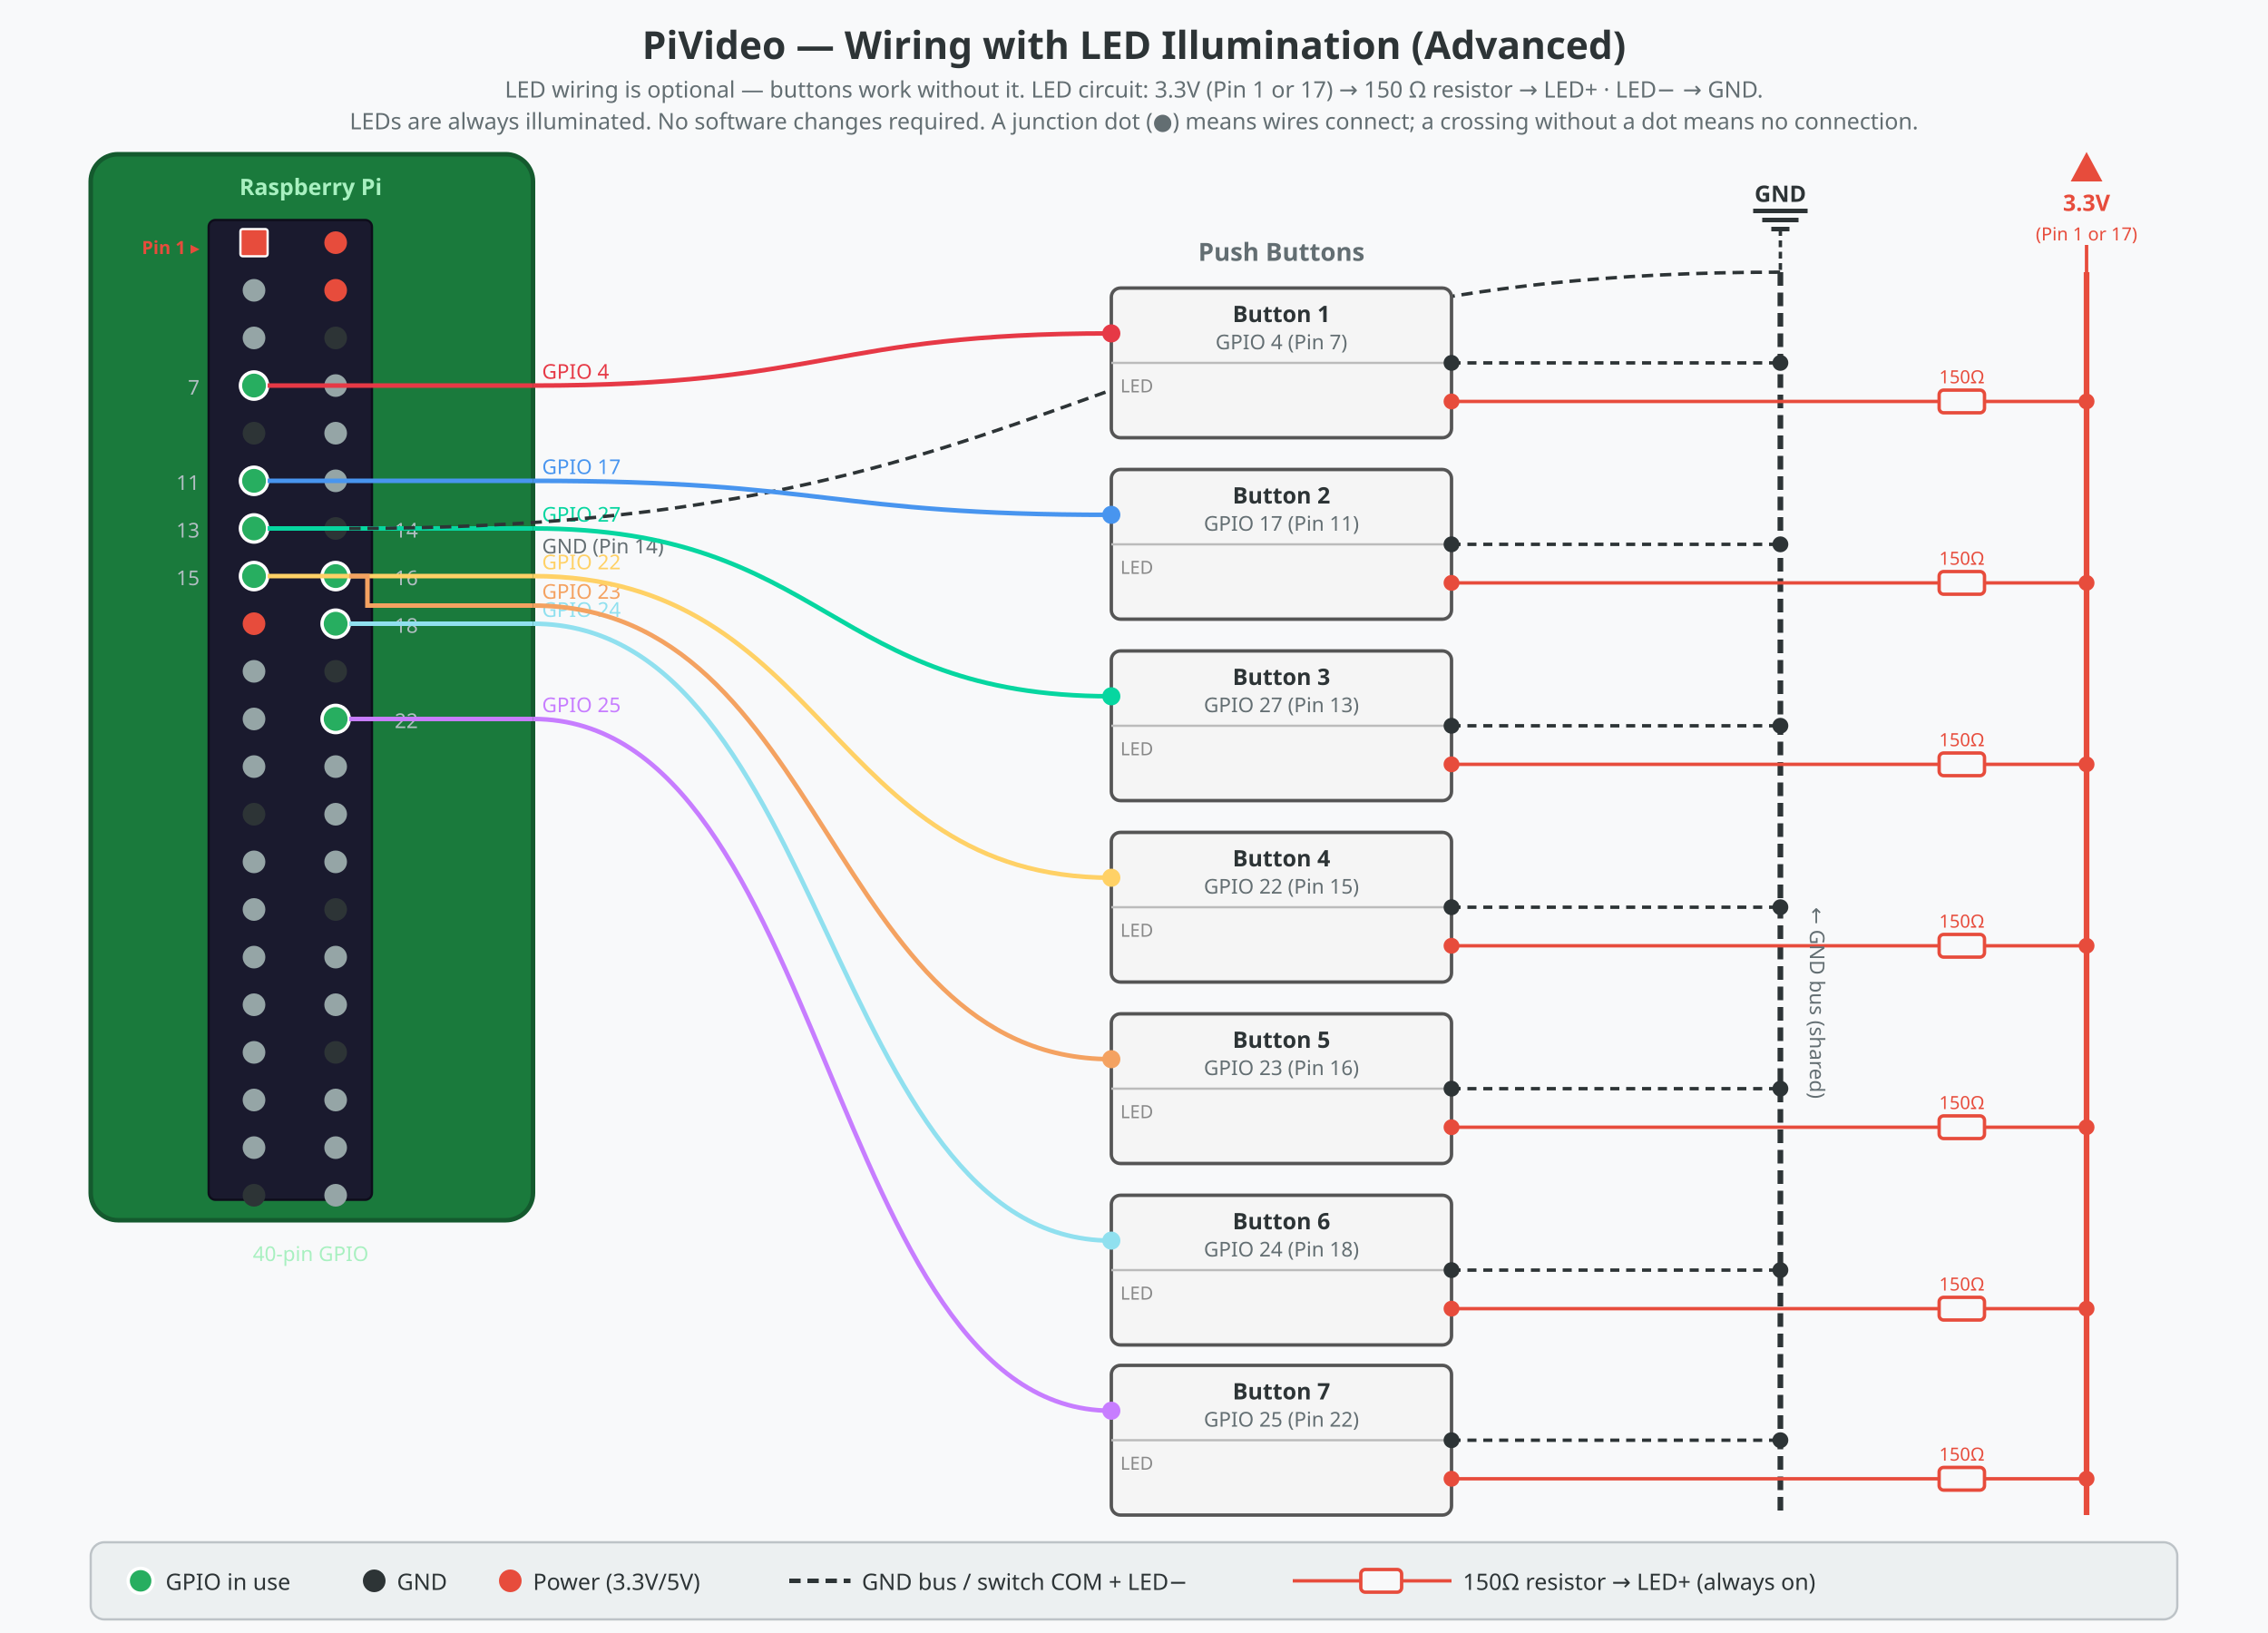
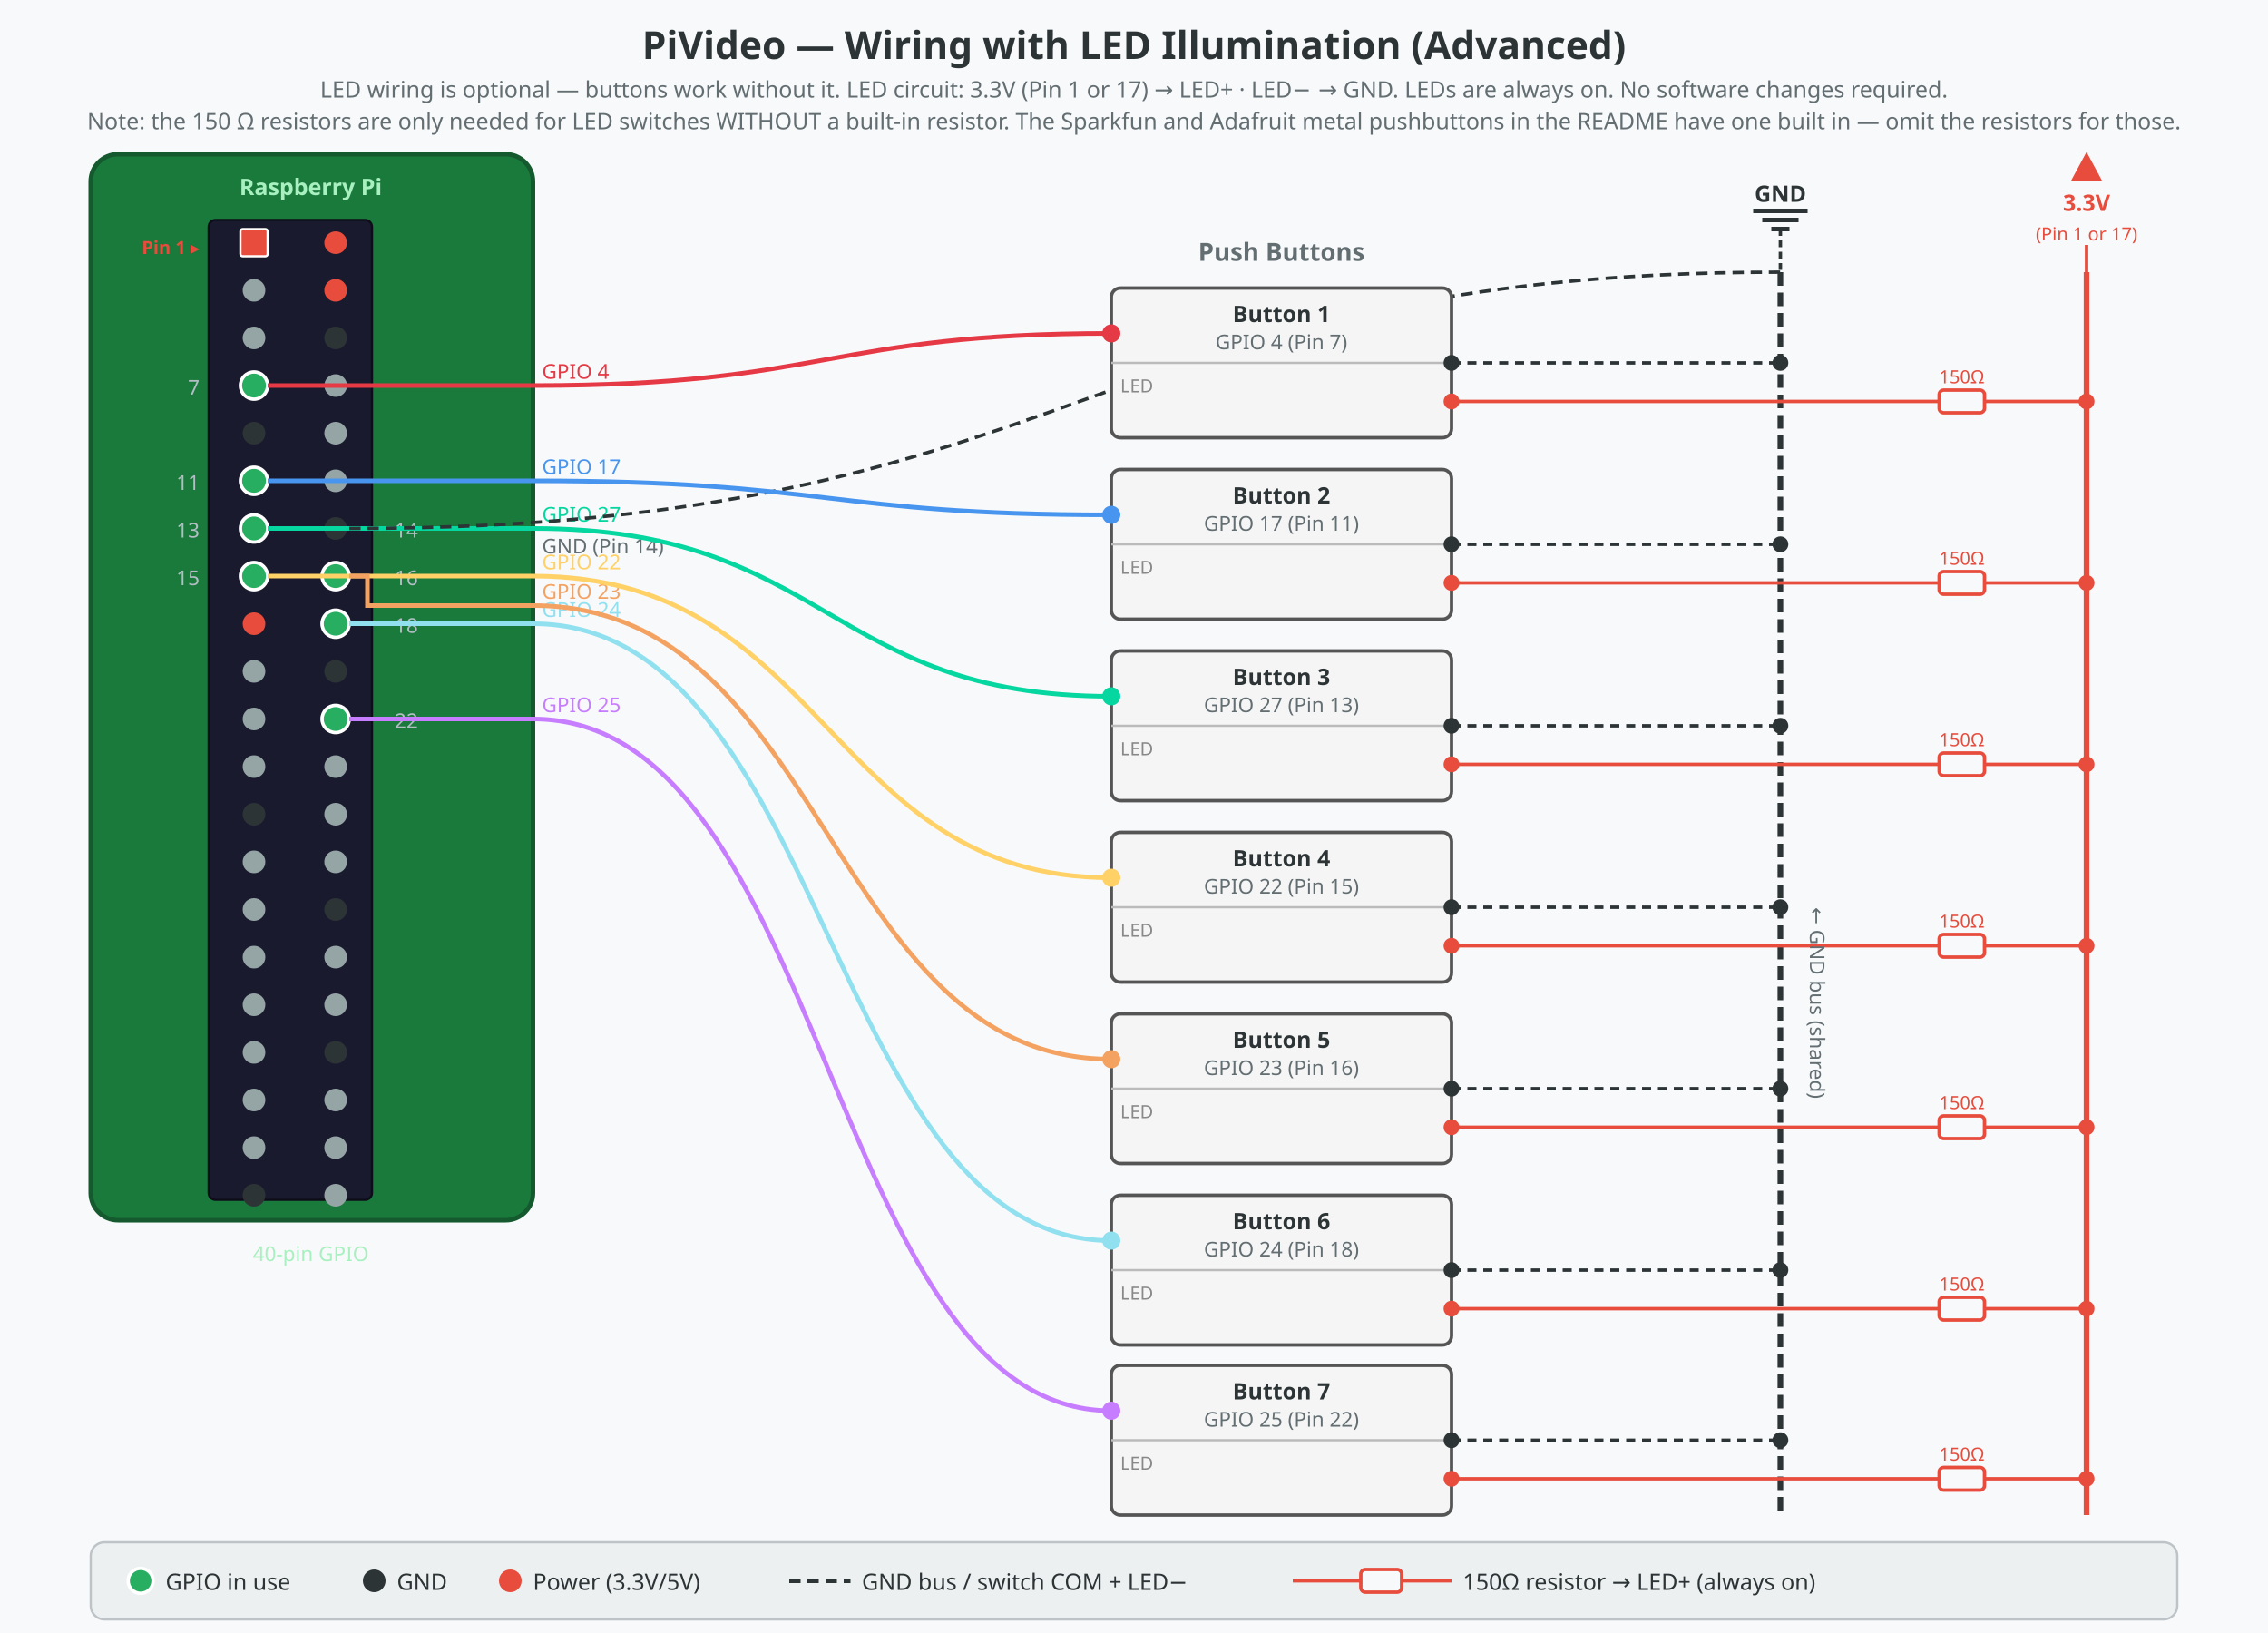
<svg xmlns="http://www.w3.org/2000/svg" width="1000" height="720" viewBox="0 0 1000 720" font-family="sans-serif">
  <rect width="1000" height="720" fill="#f8f9fa" />
  <text x="500" y="26" text-anchor="middle" font-size="17" font-weight="bold" fill="#2d3436">PiVideo — Wiring with LED Illumination (Advanced)</text>
-   <text x="500" y="43" text-anchor="middle" font-size="10" fill="#636e72">LED wiring is optional — buttons work without it. LED circuit: 3.3V (Pin 1 or 17) → 150 Ω resistor → LED+ · LED− → GND.</text>
-   <text x="500" y="57" text-anchor="middle" font-size="10" fill="#636e72">LEDs are always illuminated. No software changes required. A junction dot (●) means wires connect; a crossing without a dot means no connection.</text>
+   <text x="500" y="43" text-anchor="middle" font-size="10" fill="#636e72">LED wiring is optional — buttons work without it. LED circuit: 3.3V (Pin 1 or 17) → LED+ · LED− → GND. LEDs are always on. No software changes required.</text>
+   <text x="500" y="57" text-anchor="middle" font-size="10" fill="#636e72">Note: the 150 Ω resistors are only needed for LED switches WITHOUT a built-in resistor. The Sparkfun and Adafruit metal pushbuttons in the README have one built in — omit the resistors for those.</text>
  <rect x="40" y="68" width="195" height="470" rx="12" fill="#1a7a3c" stroke="#145a2e" stroke-width="2" />
  <text x="137" y="86" text-anchor="middle" font-size="10" font-weight="bold" fill="#a8f0c0">Raspberry Pi</text>
  <rect x="92" y="97" width="72" height="432" rx="3" fill="#1a1a2e" stroke="#0d0d1a" stroke-width="1" />
  <rect x="106" y="101" width="12" height="12" rx="1" fill="#e74c3c" stroke="white" stroke-width="1" />
  <circle cx="148" cy="107" r="5" fill="#e74c3c" />
  <text x="88" y="112" text-anchor="end" font-size="8" fill="#e74c3c" font-weight="bold">Pin 1 ▸</text>
  <circle cx="112" cy="128" r="5" fill="#95a5a6" />
  <circle cx="148" cy="128" r="5" fill="#e74c3c" />
  <circle cx="112" cy="149" r="5" fill="#95a5a6" />
  <circle cx="148" cy="149" r="5" fill="#2d3436" />
  <circle cx="112" cy="170" r="6" fill="#27ae60" stroke="white" stroke-width="1.5" />
  <circle cx="148" cy="170" r="5" fill="#95a5a6" />
  <text x="88" y="174" text-anchor="end" font-size="9" fill="#b2bec3">7</text>
  <circle cx="112" cy="191" r="5" fill="#2d3436" />
  <circle cx="148" cy="191" r="5" fill="#95a5a6" />
  <circle cx="112" cy="212" r="6" fill="#27ae60" stroke="white" stroke-width="1.5" />
  <circle cx="148" cy="212" r="5" fill="#95a5a6" />
  <text x="88" y="216" text-anchor="end" font-size="9" fill="#b2bec3">11</text>
  <circle cx="112" cy="233" r="6" fill="#27ae60" stroke="white" stroke-width="1.5" />
  <circle cx="148" cy="233" r="5" fill="#2d3436" />
  <text x="88" y="237" text-anchor="end" font-size="9" fill="#b2bec3">13</text>
  <text x="174" y="237" font-size="9" fill="#b2bec3">14</text>
  <circle cx="112" cy="254" r="6" fill="#27ae60" stroke="white" stroke-width="1.5" />
  <circle cx="148" cy="254" r="6" fill="#27ae60" stroke="white" stroke-width="1.5" />
  <text x="88" y="258" text-anchor="end" font-size="9" fill="#b2bec3">15</text>
  <text x="174" y="258" font-size="9" fill="#b2bec3">16</text>
  <circle cx="112" cy="275" r="5" fill="#e74c3c" />
  <circle cx="148" cy="275" r="6" fill="#27ae60" stroke="white" stroke-width="1.5" />
  <text x="174" y="279" font-size="9" fill="#b2bec3">18</text>
  <circle cx="112" cy="296" r="5" fill="#95a5a6" />
  <circle cx="148" cy="296" r="5" fill="#2d3436" />
  <circle cx="112" cy="317" r="5" fill="#95a5a6" />
  <circle cx="148" cy="317" r="6" fill="#27ae60" stroke="white" stroke-width="1.5" />
  <text x="174" y="321" font-size="9" fill="#b2bec3">22</text>
  <circle cx="112" cy="338" r="5" fill="#95a5a6" />
  <circle cx="148" cy="338" r="5" fill="#95a5a6" />
  <circle cx="112" cy="359" r="5" fill="#2d3436" />
  <circle cx="148" cy="359" r="5" fill="#95a5a6" />
  <circle cx="112" cy="380" r="5" fill="#95a5a6" />
  <circle cx="148" cy="380" r="5" fill="#95a5a6" />
  <circle cx="112" cy="401" r="5" fill="#95a5a6" />
  <circle cx="148" cy="401" r="5" fill="#2d3436" />
  <circle cx="112" cy="422" r="5" fill="#95a5a6" />
  <circle cx="148" cy="422" r="5" fill="#95a5a6" />
  <circle cx="112" cy="443" r="5" fill="#95a5a6" />
  <circle cx="148" cy="443" r="5" fill="#95a5a6" />
  <circle cx="112" cy="464" r="5" fill="#95a5a6" />
  <circle cx="148" cy="464" r="5" fill="#2d3436" />
  <circle cx="112" cy="485" r="5" fill="#95a5a6" />
  <circle cx="148" cy="485" r="5" fill="#95a5a6" />
  <circle cx="112" cy="506" r="5" fill="#95a5a6" />
  <circle cx="148" cy="506" r="5" fill="#95a5a6" />
  <circle cx="112" cy="527" r="5" fill="#2d3436" />
  <circle cx="148" cy="527" r="5" fill="#95a5a6" />
  <text x="137" y="556" text-anchor="middle" font-size="9" fill="#a8f0c0">40-pin GPIO</text>
  <line x1="118" y1="170" x2="235" y2="170" stroke="#e63946" stroke-width="2" />
  <line x1="118" y1="212" x2="235" y2="212" stroke="#4895ef" stroke-width="2" />
  <line x1="118" y1="233" x2="235" y2="233" stroke="#06d6a0" stroke-width="2" />
  <line x1="118" y1="254" x2="235" y2="254" stroke="#ffd166" stroke-width="2" />
  <polyline points="154,254 162,254 162,267 235,267" fill="none" stroke="#f4a261" stroke-width="2" />
  <line x1="154" y1="275" x2="235" y2="275" stroke="#90e0ef" stroke-width="2" />
  <line x1="154" y1="317" x2="235" y2="317" stroke="#c77dff" stroke-width="2" />
  <text x="239" y="167" font-size="9" fill="#e63946">GPIO 4</text>
  <text x="239" y="209" font-size="9" fill="#4895ef">GPIO 17</text>
  <text x="239" y="230" font-size="9" fill="#06d6a0">GPIO 27</text>
  <text x="239" y="251" font-size="9" fill="#ffd166">GPIO 22</text>
  <text x="239" y="264" font-size="9" fill="#f4a261">GPIO 23</text>
  <text x="239" y="272" font-size="9" fill="#90e0ef">GPIO 24</text>
  <text x="239" y="314" font-size="9" fill="#c77dff">GPIO 25</text>
  <path d="M 154,233 C 480,233 480,120 785,120" fill="none" stroke="#2d3436" stroke-width="1.5" stroke-dasharray="5,3" />
  <text x="239" y="244" font-size="9" fill="#636e72">GND (Pin 14)</text>
  <path d="M 235,170 C 365,170 365,147 490,147" fill="none" stroke="#e63946" stroke-width="2" />
  <path d="M 235,212 C 365,212 365,227 490,227" fill="none" stroke="#4895ef" stroke-width="2" />
  <path d="M 235,233 C 365,233 365,307 490,307" fill="none" stroke="#06d6a0" stroke-width="2" />
  <path d="M 235,254 C 365,254 365,387 490,387" fill="none" stroke="#ffd166" stroke-width="2" />
  <path d="M 235,267 C 365,267 365,467 490,467" fill="none" stroke="#f4a261" stroke-width="2" />
  <path d="M 235,275 C 365,275 365,547 490,547" fill="none" stroke="#90e0ef" stroke-width="2" />
  <path d="M 235,317 C 365,317 365,622 490,622" fill="none" stroke="#c77dff" stroke-width="2" />
  <rect x="490" y="127" width="150" height="66" rx="4" fill="#f5f5f5" stroke="#555" stroke-width="1.5" />
  <line x1="490" y1="160" x2="640" y2="160" stroke="#bbb" stroke-width="1" />
  <text x="565" y="142" text-anchor="middle" font-size="10" font-weight="bold" fill="#2d3436">Button 1</text>
  <text x="565" y="154" text-anchor="middle" font-size="9" fill="#636e72">GPIO 4  (Pin 7)</text>
  <text x="494" y="173" font-size="8" fill="#888">LED</text>
  <circle cx="490" cy="147" r="4" fill="#e63946" />
  <circle cx="640" cy="160" r="3.5" fill="#2d3436" />
  <circle cx="640" cy="177" r="3.5" fill="#e74c3c" />
  <rect x="490" y="207" width="150" height="66" rx="4" fill="#f5f5f5" stroke="#555" stroke-width="1.5" />
  <line x1="490" y1="240" x2="640" y2="240" stroke="#bbb" stroke-width="1" />
  <text x="565" y="222" text-anchor="middle" font-size="10" font-weight="bold" fill="#2d3436">Button 2</text>
  <text x="565" y="234" text-anchor="middle" font-size="9" fill="#636e72">GPIO 17  (Pin 11)</text>
  <text x="494" y="253" font-size="8" fill="#888">LED</text>
  <circle cx="490" cy="227" r="4" fill="#4895ef" />
  <circle cx="640" cy="240" r="3.5" fill="#2d3436" />
  <circle cx="640" cy="257" r="3.5" fill="#e74c3c" />
  <rect x="490" y="287" width="150" height="66" rx="4" fill="#f5f5f5" stroke="#555" stroke-width="1.5" />
  <line x1="490" y1="320" x2="640" y2="320" stroke="#bbb" stroke-width="1" />
  <text x="565" y="302" text-anchor="middle" font-size="10" font-weight="bold" fill="#2d3436">Button 3</text>
  <text x="565" y="314" text-anchor="middle" font-size="9" fill="#636e72">GPIO 27  (Pin 13)</text>
  <text x="494" y="333" font-size="8" fill="#888">LED</text>
  <circle cx="490" cy="307" r="4" fill="#06d6a0" />
  <circle cx="640" cy="320" r="3.5" fill="#2d3436" />
  <circle cx="640" cy="337" r="3.5" fill="#e74c3c" />
  <rect x="490" y="367" width="150" height="66" rx="4" fill="#f5f5f5" stroke="#555" stroke-width="1.5" />
  <line x1="490" y1="400" x2="640" y2="400" stroke="#bbb" stroke-width="1" />
  <text x="565" y="382" text-anchor="middle" font-size="10" font-weight="bold" fill="#2d3436">Button 4</text>
  <text x="565" y="394" text-anchor="middle" font-size="9" fill="#636e72">GPIO 22  (Pin 15)</text>
  <text x="494" y="413" font-size="8" fill="#888">LED</text>
  <circle cx="490" cy="387" r="4" fill="#ffd166" />
  <circle cx="640" cy="400" r="3.5" fill="#2d3436" />
  <circle cx="640" cy="417" r="3.5" fill="#e74c3c" />
  <rect x="490" y="447" width="150" height="66" rx="4" fill="#f5f5f5" stroke="#555" stroke-width="1.5" />
  <line x1="490" y1="480" x2="640" y2="480" stroke="#bbb" stroke-width="1" />
  <text x="565" y="462" text-anchor="middle" font-size="10" font-weight="bold" fill="#2d3436">Button 5</text>
  <text x="565" y="474" text-anchor="middle" font-size="9" fill="#636e72">GPIO 23  (Pin 16)</text>
  <text x="494" y="493" font-size="8" fill="#888">LED</text>
  <circle cx="490" cy="467" r="4" fill="#f4a261" />
  <circle cx="640" cy="480" r="3.5" fill="#2d3436" />
  <circle cx="640" cy="497" r="3.5" fill="#e74c3c" />
  <rect x="490" y="527" width="150" height="66" rx="4" fill="#f5f5f5" stroke="#555" stroke-width="1.5" />
  <line x1="490" y1="560" x2="640" y2="560" stroke="#bbb" stroke-width="1" />
  <text x="565" y="542" text-anchor="middle" font-size="10" font-weight="bold" fill="#2d3436">Button 6</text>
  <text x="565" y="554" text-anchor="middle" font-size="9" fill="#636e72">GPIO 24  (Pin 18)</text>
  <text x="494" y="573" font-size="8" fill="#888">LED</text>
  <circle cx="490" cy="547" r="4" fill="#90e0ef" />
  <circle cx="640" cy="560" r="3.5" fill="#2d3436" />
  <circle cx="640" cy="577" r="3.5" fill="#e74c3c" />
  <rect x="490" y="602" width="150" height="66" rx="4" fill="#f5f5f5" stroke="#555" stroke-width="1.5" />
  <line x1="490" y1="635" x2="640" y2="635" stroke="#bbb" stroke-width="1" />
  <text x="565" y="617" text-anchor="middle" font-size="10" font-weight="bold" fill="#2d3436">Button 7</text>
  <text x="565" y="629" text-anchor="middle" font-size="9" fill="#636e72">GPIO 25  (Pin 22)</text>
  <text x="494" y="648" font-size="8" fill="#888">LED</text>
  <circle cx="490" cy="622" r="4" fill="#c77dff" />
  <circle cx="640" cy="635" r="3.5" fill="#2d3436" />
  <circle cx="640" cy="652" r="3.5" fill="#e74c3c" />
  <text x="785" y="89" text-anchor="middle" font-size="10" font-weight="bold" fill="#2d3436">GND</text>
  <line x1="773" y1="93" x2="797" y2="93" stroke="#2d3436" stroke-width="2" />
  <line x1="777" y1="97" x2="793" y2="97" stroke="#2d3436" stroke-width="2" />
  <line x1="781" y1="101" x2="789" y2="101" stroke="#2d3436" stroke-width="2" />
  <line x1="785" y1="101" x2="785" y2="120" stroke="#2d3436" stroke-width="1.5" stroke-dasharray="3,2" />
  <line x1="785" y1="120" x2="785" y2="668" stroke="#2d3436" stroke-width="2.5" stroke-dasharray="6,3" />
  <line x1="640" y1="160" x2="785" y2="160" stroke="#2d3436" stroke-width="1.5" stroke-dasharray="4,3" />
  <line x1="640" y1="240" x2="785" y2="240" stroke="#2d3436" stroke-width="1.5" stroke-dasharray="4,3" />
  <line x1="640" y1="320" x2="785" y2="320" stroke="#2d3436" stroke-width="1.5" stroke-dasharray="4,3" />
  <line x1="640" y1="400" x2="785" y2="400" stroke="#2d3436" stroke-width="1.5" stroke-dasharray="4,3" />
  <line x1="640" y1="480" x2="785" y2="480" stroke="#2d3436" stroke-width="1.5" stroke-dasharray="4,3" />
  <line x1="640" y1="560" x2="785" y2="560" stroke="#2d3436" stroke-width="1.5" stroke-dasharray="4,3" />
  <line x1="640" y1="635" x2="785" y2="635" stroke="#2d3436" stroke-width="1.5" stroke-dasharray="4,3" />
  <circle cx="785" cy="160" r="3.5" fill="#2d3436" />
  <circle cx="785" cy="240" r="3.5" fill="#2d3436" />
  <circle cx="785" cy="320" r="3.5" fill="#2d3436" />
  <circle cx="785" cy="400" r="3.5" fill="#2d3436" />
  <circle cx="785" cy="480" r="3.5" fill="#2d3436" />
  <circle cx="785" cy="560" r="3.5" fill="#2d3436" />
  <circle cx="785" cy="635" r="3.5" fill="#2d3436" />
  <polygon points="920,67 913,80 927,80" fill="#e74c3c" />
  <text x="920" y="93" text-anchor="middle" font-size="10" font-weight="bold" fill="#e74c3c">3.3V</text>
  <text x="920" y="106" text-anchor="middle" font-size="8" fill="#e74c3c">(Pin 1 or 17)</text>
  <line x1="920" y1="108" x2="920" y2="120" stroke="#e74c3c" stroke-width="1.5" />
  <line x1="920" y1="120" x2="920" y2="668" stroke="#e74c3c" stroke-width="2.5" />
  <line x1="640" y1="177" x2="855" y2="177" stroke="#e74c3c" stroke-width="1.5" />
  <rect x="855" y="172" width="20" height="10" rx="2" fill="#f8f9fa" stroke="#e74c3c" stroke-width="1.5" />
  <line x1="875" y1="177" x2="920" y2="177" stroke="#e74c3c" stroke-width="1.5" />
  <text x="865" y="169" text-anchor="middle" font-size="8" fill="#e74c3c">150Ω</text>
  <line x1="640" y1="257" x2="855" y2="257" stroke="#e74c3c" stroke-width="1.5" />
  <rect x="855" y="252" width="20" height="10" rx="2" fill="#f8f9fa" stroke="#e74c3c" stroke-width="1.5" />
  <line x1="875" y1="257" x2="920" y2="257" stroke="#e74c3c" stroke-width="1.5" />
  <text x="865" y="249" text-anchor="middle" font-size="8" fill="#e74c3c">150Ω</text>
  <line x1="640" y1="337" x2="855" y2="337" stroke="#e74c3c" stroke-width="1.5" />
  <rect x="855" y="332" width="20" height="10" rx="2" fill="#f8f9fa" stroke="#e74c3c" stroke-width="1.5" />
  <line x1="875" y1="337" x2="920" y2="337" stroke="#e74c3c" stroke-width="1.5" />
  <text x="865" y="329" text-anchor="middle" font-size="8" fill="#e74c3c">150Ω</text>
  <line x1="640" y1="417" x2="855" y2="417" stroke="#e74c3c" stroke-width="1.5" />
  <rect x="855" y="412" width="20" height="10" rx="2" fill="#f8f9fa" stroke="#e74c3c" stroke-width="1.5" />
  <line x1="875" y1="417" x2="920" y2="417" stroke="#e74c3c" stroke-width="1.5" />
  <text x="865" y="409" text-anchor="middle" font-size="8" fill="#e74c3c">150Ω</text>
  <line x1="640" y1="497" x2="855" y2="497" stroke="#e74c3c" stroke-width="1.5" />
  <rect x="855" y="492" width="20" height="10" rx="2" fill="#f8f9fa" stroke="#e74c3c" stroke-width="1.5" />
  <line x1="875" y1="497" x2="920" y2="497" stroke="#e74c3c" stroke-width="1.5" />
  <text x="865" y="489" text-anchor="middle" font-size="8" fill="#e74c3c">150Ω</text>
  <line x1="640" y1="577" x2="855" y2="577" stroke="#e74c3c" stroke-width="1.5" />
  <rect x="855" y="572" width="20" height="10" rx="2" fill="#f8f9fa" stroke="#e74c3c" stroke-width="1.5" />
  <line x1="875" y1="577" x2="920" y2="577" stroke="#e74c3c" stroke-width="1.5" />
  <text x="865" y="569" text-anchor="middle" font-size="8" fill="#e74c3c">150Ω</text>
  <line x1="640" y1="652" x2="855" y2="652" stroke="#e74c3c" stroke-width="1.5" />
  <rect x="855" y="647" width="20" height="10" rx="2" fill="#f8f9fa" stroke="#e74c3c" stroke-width="1.5" />
  <line x1="875" y1="652" x2="920" y2="652" stroke="#e74c3c" stroke-width="1.5" />
  <text x="865" y="644" text-anchor="middle" font-size="8" fill="#e74c3c">150Ω</text>
  <circle cx="920" cy="177" r="3.5" fill="#e74c3c" />
  <circle cx="920" cy="257" r="3.5" fill="#e74c3c" />
  <circle cx="920" cy="337" r="3.5" fill="#e74c3c" />
  <circle cx="920" cy="417" r="3.5" fill="#e74c3c" />
  <circle cx="920" cy="497" r="3.5" fill="#e74c3c" />
  <circle cx="920" cy="577" r="3.5" fill="#e74c3c" />
  <circle cx="920" cy="652" r="3.5" fill="#e74c3c" />
  <text x="565" y="115" text-anchor="middle" font-size="11" font-weight="bold" fill="#636e72">Push Buttons</text>
  <text x="798" y="400" font-size="9" fill="#636e72" transform="rotate(90,798,400)">← GND bus (shared)</text>
  <rect x="40" y="680" width="920" height="34" rx="6" fill="#ecf0f1" stroke="#bdc3c7" stroke-width="1" />
  <circle cx="62" cy="697" r="5.5" fill="#27ae60" stroke="white" stroke-width="1.5" />
  <text x="73" y="701" font-size="10" fill="#2d3436">GPIO in use</text>
  <circle cx="165" cy="697" r="5" fill="#2d3436" />
  <text x="175" y="701" font-size="10" fill="#2d3436">GND</text>
  <circle cx="225" cy="697" r="5" fill="#e74c3c" />
  <text x="235" y="701" font-size="10" fill="#2d3436">Power (3.3V/5V)</text>
  <line x1="348" y1="697" x2="375" y2="697" stroke="#2d3436" stroke-width="2" stroke-dasharray="5,3" />
  <text x="380" y="701" font-size="10" fill="#2d3436">GND bus / switch COM + LED−</text>
  <line x1="570" y1="697" x2="600" y2="697" stroke="#e74c3c" stroke-width="1.5" />
  <rect x="600" y="692" width="18" height="10" rx="2" fill="#f8f9fa" stroke="#e74c3c" stroke-width="1.5" />
  <line x1="618" y1="697" x2="640" y2="697" stroke="#e74c3c" stroke-width="1.5" />
  <text x="645" y="701" font-size="10" fill="#2d3436">150Ω resistor → LED+ (always on)</text>
</svg>
